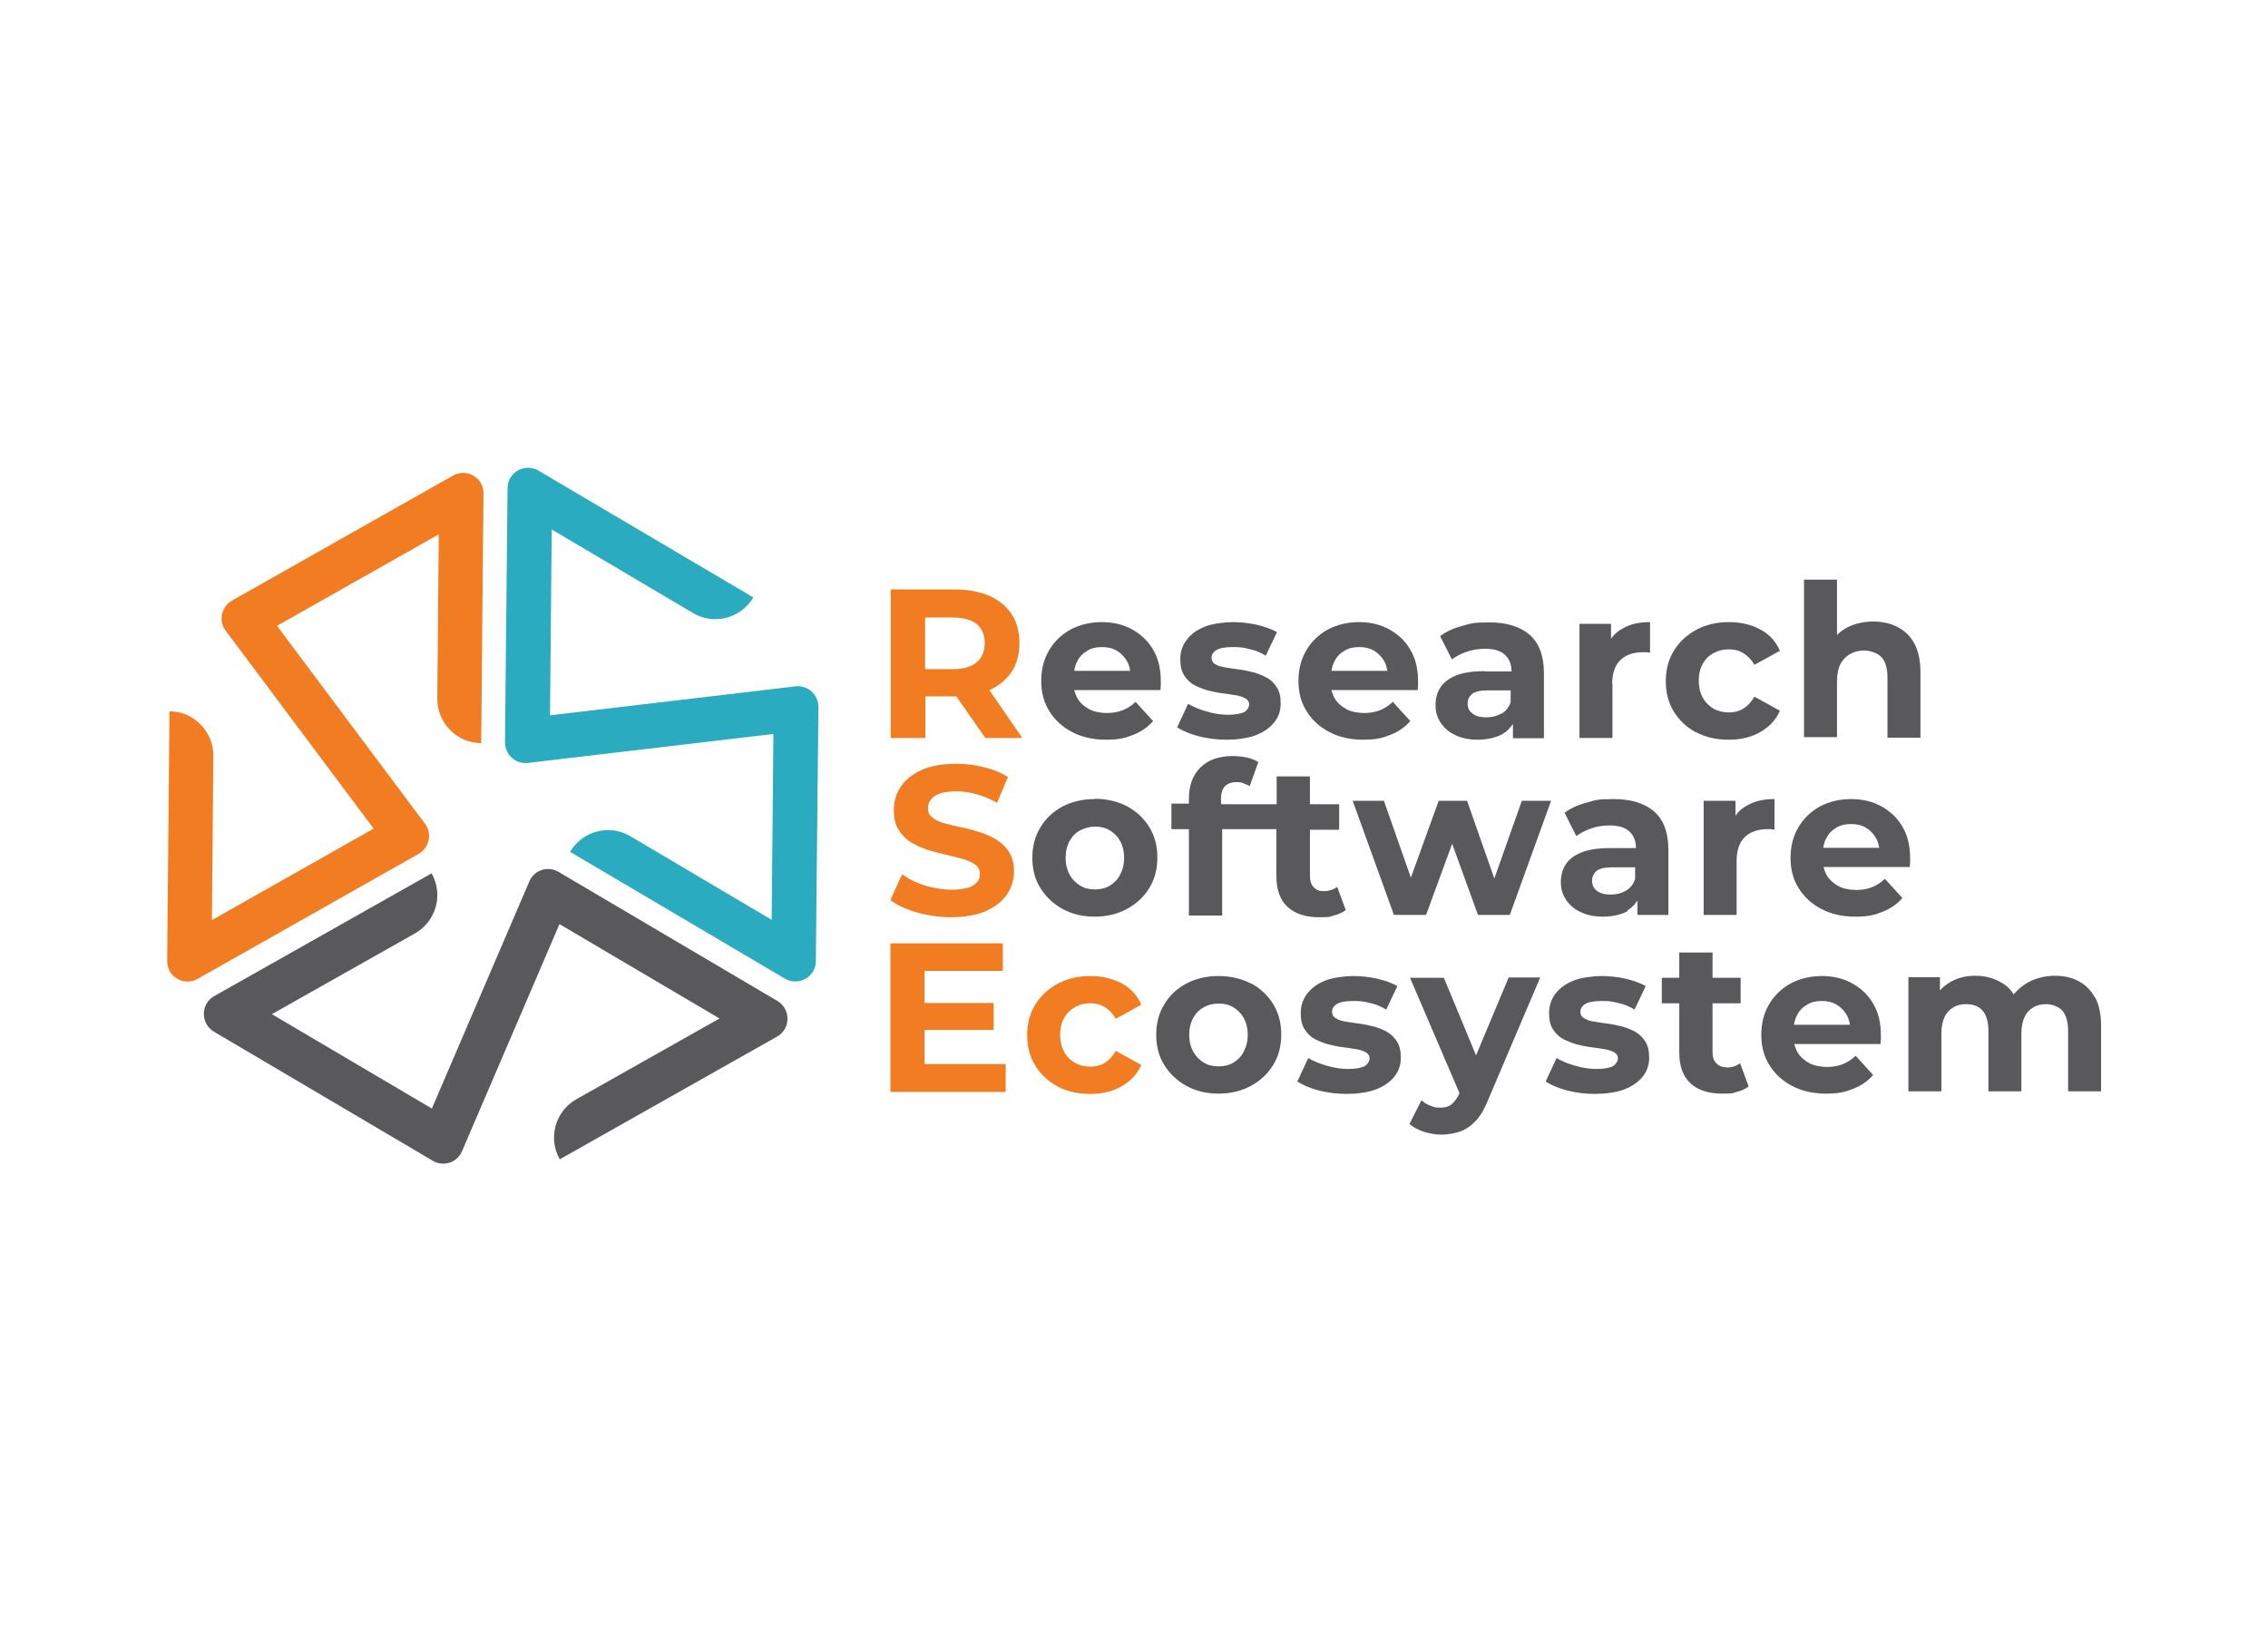
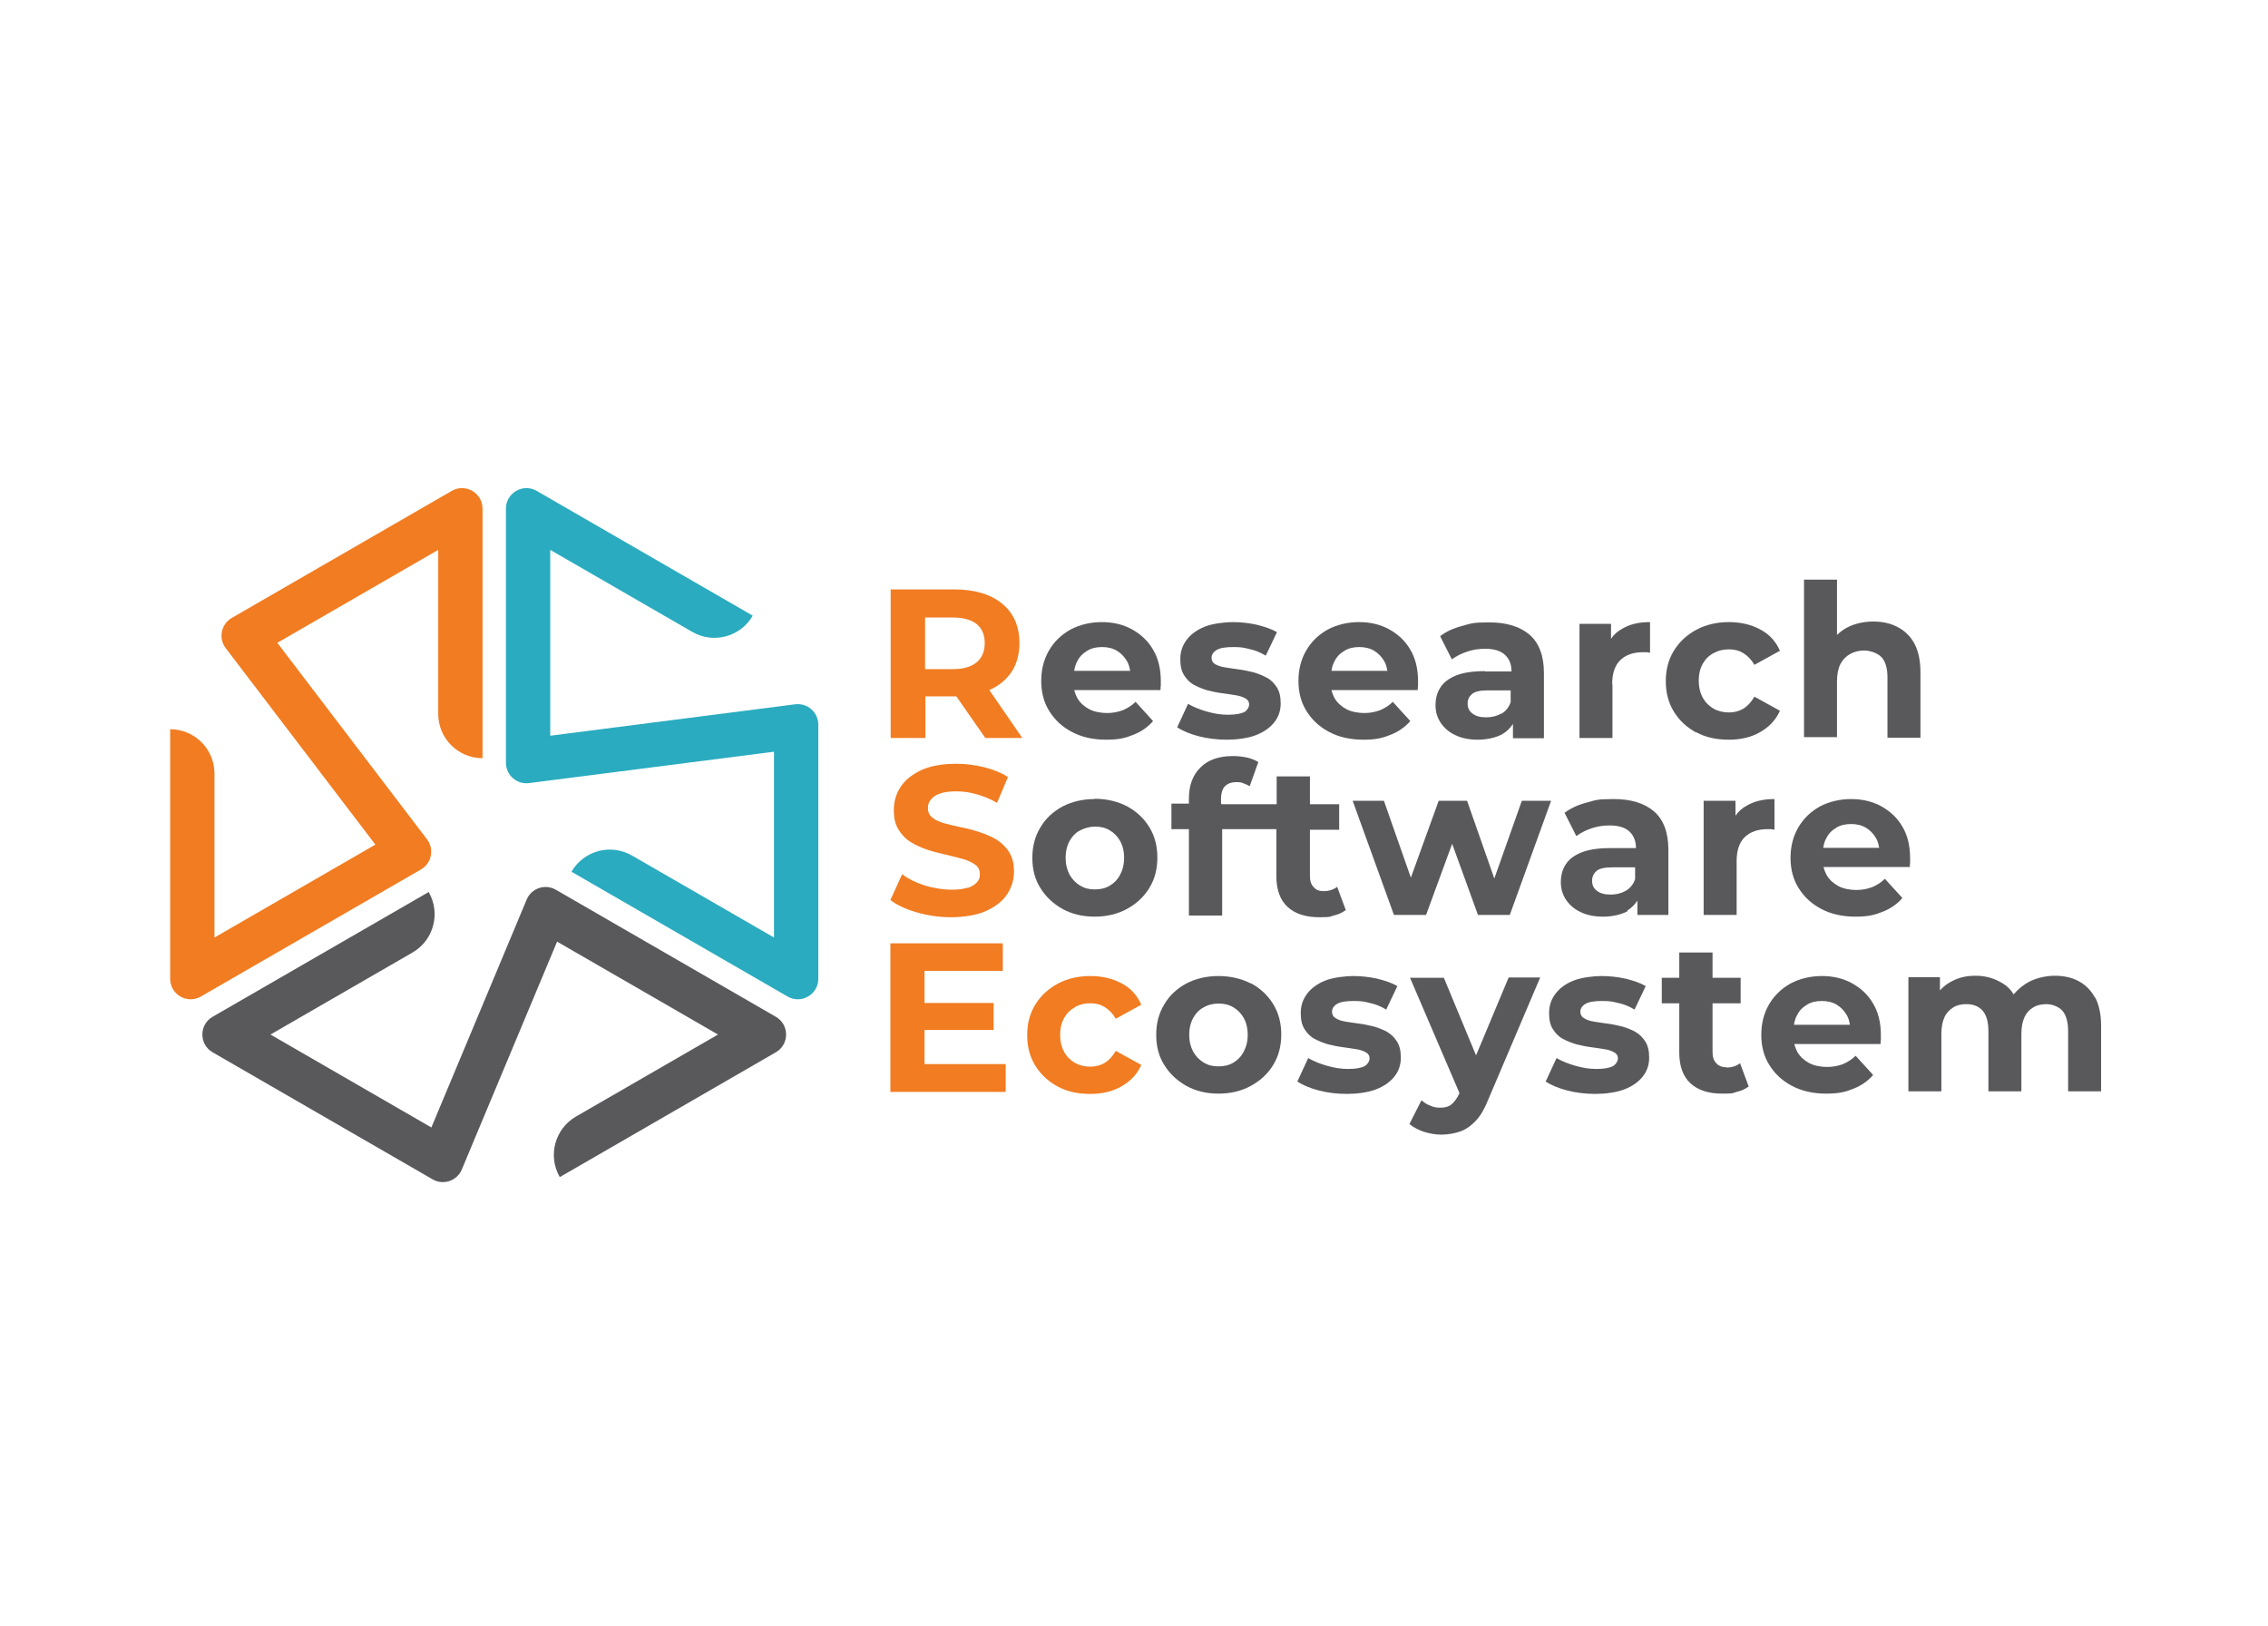
<svg xmlns="http://www.w3.org/2000/svg" id="Layer_1" version="1.1" viewBox="0 0 790.9 566.9">
  <defs>
    <style>
      .st0 {
        fill: #f17c21;
      }

      .st1 {
        fill: #2aabbf;
      }

      .st2 {
        fill: #59595c;
      }
    </style>
  </defs>
  <g>
    <path class="st0" d="M333.5,242.8l10.1,14.5h12.9l-11.5-16.7s0,0,0,0c3.4-1.5,5.9-3.6,7.8-6.4,1.8-2.8,2.7-6.1,2.7-10,0-5.8-2-10.4-6-13.7-4-3.3-9.6-5-16.8-5h-22.1v51.8h12.1v-14.5h10.4c.2,0,.3,0,.5,0ZM340.6,217.6c1.9,1.6,2.8,3.8,2.8,6.6s-.9,5.1-2.8,6.7c-1.9,1.6-4.6,2.4-8.3,2.4h-9.7v-18h9.7c3.7,0,6.4.8,8.3,2.3Z" />
    <path class="st2" d="M373.8,255.2c3.4,1.8,7.4,2.7,11.9,2.7s6.8-.6,9.5-1.7c2.8-1.1,5.1-2.7,6.9-4.8l-6.1-6.7c-1.3,1.3-2.8,2.2-4.4,2.9-1.6.6-3.4,1-5.5,1s-4.5-.4-6.2-1.3c-1.7-.9-3.1-2.1-4.1-3.7-.5-.9-.9-1.9-1.2-3h30.1c0-.5,0-1,.1-1.6,0-.6,0-1.1,0-1.5,0-4.3-.9-8-2.7-11-1.8-3.1-4.3-5.4-7.4-7.1-3.1-1.7-6.6-2.5-10.5-2.5s-7.7.9-10.9,2.6c-3.2,1.8-5.7,4.2-7.5,7.3-1.8,3.1-2.7,6.6-2.7,10.6s.9,7.5,2.8,10.5c1.9,3.1,4.5,5.5,7.9,7.3ZM379.1,226.9c1.5-.9,3.2-1.3,5.2-1.3s3.7.4,5.2,1.3c1.5.9,2.6,2.1,3.5,3.6.6,1,.9,2.2,1.1,3.4h-19.5c.2-1.2.5-2.4,1.1-3.4.8-1.6,2-2.8,3.5-3.6Z" />
    <path class="st2" d="M434,248.2c-1.1.6-3,1-5.7,1s-4.9-.4-7.4-1.1c-2.5-.7-4.7-1.6-6.6-2.7l-3.8,8.2c1.9,1.2,4.4,2.3,7.5,3.1,3.1.8,6.4,1.2,9.8,1.2s7.4-.5,10.2-1.6c2.8-1.1,4.9-2.6,6.4-4.5,1.5-1.9,2.2-4.1,2.2-6.5s-.4-4.1-1.3-5.6c-.9-1.4-2-2.6-3.5-3.4-1.5-.8-3-1.4-4.7-1.9-1.7-.4-3.4-.8-5.1-1-1.7-.2-3.3-.5-4.7-.7-1.4-.2-2.6-.6-3.5-1.1-.9-.5-1.3-1.3-1.3-2.3s.6-2,1.8-2.7c1.2-.7,3.1-1,5.8-1s3.6.2,5.6.7c2,.4,3.9,1.2,5.7,2.3l3.9-8.2c-1.9-1.1-4.3-1.9-7.1-2.6-2.8-.6-5.6-.9-8.3-.9s-7.1.5-9.8,1.6c-2.7,1.1-4.8,2.6-6.3,4.6s-2.2,4.2-2.2,6.7.4,4.1,1.3,5.6c.9,1.4,2,2.6,3.5,3.4,1.5.8,3,1.4,4.7,1.9,1.7.4,3.4.8,5.1,1,1.7.2,3.3.5,4.7.7,1.4.2,2.5.6,3.4,1.1.9.5,1.3,1.2,1.3,2.1s-.6,2-1.7,2.7Z" />
    <path class="st2" d="M463.5,255.2c3.4,1.8,7.4,2.7,11.9,2.7s6.8-.6,9.5-1.7c2.8-1.1,5.1-2.7,6.9-4.8l-6.1-6.7c-1.3,1.3-2.8,2.2-4.4,2.9-1.6.6-3.4,1-5.5,1s-4.5-.4-6.2-1.3c-1.7-.9-3.1-2.1-4.1-3.7-.5-.9-.9-1.9-1.2-3h30.1c0-.5,0-1,.1-1.6,0-.6,0-1.1,0-1.5,0-4.3-.9-8-2.7-11-1.8-3.1-4.3-5.4-7.4-7.1s-6.6-2.5-10.5-2.5-7.7.9-10.9,2.6c-3.2,1.8-5.7,4.2-7.5,7.3-1.8,3.1-2.7,6.6-2.7,10.6s.9,7.5,2.8,10.5c1.9,3.1,4.5,5.5,7.9,7.3ZM468.8,226.9c1.5-.9,3.2-1.3,5.2-1.3s3.7.4,5.2,1.3c1.5.9,2.6,2.1,3.5,3.6.6,1,.9,2.2,1.1,3.4h-19.5c.2-1.2.5-2.4,1.1-3.4.8-1.6,2-2.8,3.5-3.6Z" />
    <path class="st2" d="M517.7,234c-4.1,0-7.4.5-9.9,1.5-2.5,1-4.4,2.4-5.5,4.2-1.2,1.8-1.7,3.9-1.7,6.2s.6,4.3,1.8,6.1c1.2,1.8,2.9,3.3,5.1,4.3,2.2,1.1,4.9,1.6,7.9,1.6s6.4-.7,8.6-2c1.5-.9,2.7-2.1,3.6-3.5v5h10.8v-22.7c0-6.1-1.7-10.5-5-13.4-3.4-2.9-8.1-4.3-14.1-4.3s-6.3.4-9.3,1.2c-3.1.8-5.7,2-7.8,3.6l4.1,8.1c1.5-1.1,3.2-2,5.3-2.7,2-.7,4.1-1,6.3-1,3.1,0,5.4.7,6.9,2.1,1.5,1.4,2.3,3.3,2.3,5.8h0c0,0-9.1,0-9.1,0ZM523.5,248.8c-1.6.9-3.3,1.3-5.3,1.3s-3.5-.4-4.7-1.3c-1.2-.9-1.7-2-1.7-3.5s.5-2.4,1.5-3.3,2.9-1.3,5.6-1.3h7.9v4.1c-.6,1.8-1.7,3.2-3.3,4.1Z" />
    <path class="st2" d="M562.2,238.5c0-3.8,1-6.6,2.9-8.4,1.9-1.8,4.5-2.7,7.8-2.7s.8,0,1.2,0c.4,0,.8.1,1.3.2v-10.7c-3.8,0-6.9.7-9.5,2.2-1.7.9-3.1,2.1-4.1,3.6v-5.2h-11v39.8h11.5v-18.8Z" />
    <path class="st2" d="M591.5,255.3c3.3,1.8,7.1,2.6,11.4,2.6s7.9-.9,11-2.7c3.1-1.8,5.4-4.2,6.8-7.4l-8.9-4.9c-1.1,1.9-2.4,3.3-3.9,4.2-1.5.9-3.2,1.3-5,1.3s-3.7-.4-5.3-1.3c-1.6-.9-2.8-2.1-3.8-3.8-.9-1.7-1.4-3.6-1.4-6s.5-4.3,1.4-5.9c.9-1.6,2.2-2.9,3.8-3.7,1.6-.9,3.3-1.3,5.3-1.3s3.5.4,5,1.3c1.5.9,2.8,2.2,3.9,4.1l8.9-4.9c-1.4-3.2-3.6-5.7-6.8-7.4-3.1-1.7-6.8-2.6-11-2.6s-8.1.9-11.4,2.7c-3.3,1.8-5.9,4.2-7.8,7.3-1.9,3.1-2.8,6.6-2.8,10.6s.9,7.5,2.8,10.6c1.9,3.1,4.5,5.5,7.8,7.3Z" />
    <path class="st2" d="M640.6,237.6c0-2.5.4-4.5,1.2-6.1.8-1.5,2-2.7,3.4-3.5,1.5-.8,3.1-1.2,4.9-1.2s4.6.8,6,2.3c1.4,1.5,2.1,3.9,2.1,7.1v21h11.5v-22.8c0-4-.7-7.4-2.1-10-1.4-2.6-3.4-4.5-5.9-5.8-2.5-1.3-5.3-1.9-8.5-1.9s-6.4.7-9.1,2.1c-1.3.7-2.5,1.6-3.5,2.6v-19.3h-11.5v54.9h11.5v-19.7Z" />
  </g>
  <g>
    <path class="st0" d="M337.4,309.5c-1.5.5-3.4.7-5.7.7s-6.2-.5-9.3-1.5c-3.1-1-5.7-2.3-7.8-3.9l-4.1,9c2.3,1.8,5.4,3.2,9.2,4.3,3.8,1.1,7.8,1.7,12,1.7s9-.7,12.2-2.2c3.3-1.5,5.7-3.4,7.3-5.8,1.6-2.4,2.4-5.1,2.4-8s-.6-4.9-1.7-6.7c-1.1-1.8-2.6-3.2-4.3-4.3-1.8-1.1-3.7-1.9-5.8-2.6-2.1-.7-4.3-1.3-6.4-1.7-2.2-.5-4.1-.9-5.9-1.4-1.8-.5-3.2-1.1-4.3-2-1.1-.8-1.6-1.9-1.6-3.3s.3-2.1,1-3c.7-.9,1.7-1.6,3.1-2.1,1.4-.5,3.3-.8,5.7-.8s4.6.3,7.1,1c2.5.7,4.9,1.7,7.2,3l3.8-9c-2.4-1.5-5.1-2.6-8.3-3.4-3.2-.8-6.4-1.2-9.7-1.2-4.9,0-8.9.7-12.2,2.2-3.2,1.5-5.6,3.4-7.2,5.8-1.6,2.4-2.4,5.1-2.4,8.1s.5,5,1.6,6.8,2.5,3.3,4.3,4.4c1.8,1.1,3.8,2,5.9,2.7,2.1.7,4.3,1.2,6.4,1.7,2.1.5,4.1,1,5.9,1.5,1.8.5,3.2,1.2,4.3,2,1.1.8,1.6,1.9,1.6,3.3s-.3,2-1,2.8c-.7.8-1.8,1.5-3.2,2Z" />
    <path class="st2" d="M381.7,278.6c-4.2,0-7.9.9-11.2,2.6-3.3,1.8-5.9,4.2-7.7,7.3-1.9,3.1-2.8,6.6-2.8,10.6s.9,7.5,2.8,10.5c1.9,3.1,4.5,5.5,7.7,7.3,3.3,1.8,7,2.7,11.2,2.7s8-.9,11.3-2.7,5.9-4.2,7.8-7.3c1.9-3.1,2.8-6.6,2.8-10.6s-.9-7.5-2.8-10.6c-1.9-3.1-4.5-5.5-7.8-7.3-3.3-1.7-7.1-2.6-11.3-2.6ZM390.6,305c-.9,1.7-2.1,2.9-3.6,3.8s-3.2,1.3-5.2,1.3-3.6-.4-5.1-1.3-2.7-2.1-3.7-3.8c-.9-1.7-1.4-3.7-1.4-5.9s.5-4.3,1.4-5.9c.9-1.6,2.1-2.9,3.7-3.7s3.3-1.3,5.2-1.3,3.6.4,5.1,1.3,2.7,2.1,3.6,3.7c.9,1.6,1.4,3.6,1.4,5.9s-.5,4.2-1.4,5.9Z" />
    <path class="st2" d="M425.8,280.1v-1.6c0-2,.5-3.5,1.4-4.4.9-.9,2.2-1.4,3.9-1.4s1.7.1,2.5.4,1.5.6,2.2,1l3-8.4c-1.1-.7-2.4-1.2-4-1.6-1.6-.3-3.2-.5-4.8-.5-4.9,0-8.7,1.3-11.4,4-2.7,2.7-4,6.3-4,10.8v1.8h-6.1v8.9h6.1v30.1h11.6v-30.1h18.9v16.4c0,4.7,1.3,8.3,3.9,10.7,2.6,2.4,6.3,3.6,11,3.6s3.5-.2,5.1-.6c1.7-.4,3-1,4.2-1.9l-3-8.1c-1.3,1-2.9,1.5-4.7,1.5s-2.7-.5-3.5-1.4c-.9-.9-1.3-2.2-1.3-3.9v-16.1h10.2v-8.9h-10.2v-9.7h-11.6v9.7h-19.2Z" />
    <polygon class="st2" points="521.1 306.3 511.6 279.2 501.7 279.2 492 306 482.6 279.2 471.7 279.2 486.1 319 497.3 319 506.4 294.2 515.4 319 526.5 319 540.9 279.2 530.7 279.2 521.1 306.3" />
    <path class="st2" d="M567.4,317.5c1.5-.9,2.7-2.1,3.6-3.5v5h10.8v-22.7c0-6.1-1.7-10.5-5-13.4-3.4-2.9-8.1-4.3-14.1-4.3s-6.3.4-9.3,1.2c-3.1.8-5.7,2-7.8,3.6l4.1,8.1c1.5-1.1,3.2-2,5.3-2.7,2-.7,4.1-1,6.3-1,3.1,0,5.4.7,6.9,2.1,1.5,1.4,2.3,3.3,2.3,5.8h0c0,0-9.1,0-9.1,0-4.1,0-7.4.5-9.9,1.5-2.5,1-4.4,2.4-5.5,4.2-1.2,1.8-1.7,3.9-1.7,6.2s.6,4.3,1.8,6.1c1.2,1.8,2.9,3.3,5.1,4.3,2.2,1.1,4.9,1.6,7.9,1.6s6.4-.7,8.6-2ZM555.2,307c0-1.3.5-2.4,1.5-3.3,1-.9,2.9-1.3,5.6-1.3h7.9v4.1c-.6,1.8-1.7,3.2-3.3,4.1s-3.3,1.3-5.3,1.3-3.5-.4-4.7-1.3c-1.2-.9-1.7-2-1.7-3.5Z" />
    <path class="st2" d="M594.1,279.2v39.8h11.5v-18.8c0-3.8,1-6.6,2.9-8.4,1.9-1.8,4.5-2.7,7.8-2.7s.8,0,1.2,0c.4,0,.8.1,1.3.2v-10.7c-3.8,0-6.9.7-9.5,2.2-1.7.9-3.1,2.1-4.1,3.6v-5.2h-11Z" />
    <path class="st2" d="M656.5,317.9c2.8-1.1,5.1-2.7,6.9-4.8l-6.1-6.7c-1.3,1.3-2.8,2.2-4.4,2.9-1.6.6-3.4,1-5.5,1s-4.5-.4-6.2-1.3c-1.7-.9-3.1-2.1-4.1-3.7-.5-.9-.9-1.9-1.2-3h30.1c0-.5,0-1,.1-1.6,0-.6,0-1.1,0-1.5,0-4.3-.9-8-2.7-11-1.8-3.1-4.3-5.4-7.4-7.1-3.1-1.7-6.6-2.5-10.5-2.5s-7.7.9-10.9,2.6c-3.2,1.8-5.7,4.2-7.5,7.3-1.8,3.1-2.7,6.6-2.7,10.6s.9,7.5,2.8,10.5c1.9,3.1,4.5,5.5,7.9,7.3,3.4,1.8,7.4,2.7,11.9,2.7s6.8-.6,9.5-1.7ZM640.3,288.6c1.5-.9,3.2-1.3,5.2-1.3s3.7.4,5.2,1.3c1.5.9,2.6,2.1,3.5,3.6.6,1,.9,2.2,1.1,3.4h-19.5c.2-1.2.5-2.4,1.1-3.4.8-1.6,2-2.8,3.5-3.6Z" />
  </g>
  <g>
    <polygon class="st0" points="322.4 359.1 346.5 359.1 346.5 349.7 322.4 349.7 322.4 338.5 349.7 338.5 349.7 328.9 310.5 328.9 310.5 380.7 350.7 380.7 350.7 371 322.4 371 322.4 359.1" />
    <path class="st0" d="M374.9,351.1c1.6-.9,3.3-1.3,5.3-1.3s3.5.4,5,1.3c1.5.9,2.8,2.2,3.9,4.1l8.9-4.9c-1.4-3.2-3.6-5.7-6.8-7.4-3.1-1.7-6.8-2.6-11-2.6s-8.1.9-11.4,2.7c-3.3,1.8-5.9,4.2-7.8,7.3-1.9,3.1-2.8,6.6-2.8,10.6s.9,7.5,2.8,10.6c1.9,3.1,4.5,5.5,7.8,7.3,3.3,1.8,7.1,2.6,11.4,2.6s7.9-.9,11-2.7c3.1-1.8,5.4-4.2,6.8-7.4l-8.9-4.9c-1.1,1.9-2.4,3.3-3.9,4.2-1.5.9-3.2,1.3-5,1.3s-3.7-.4-5.3-1.3c-1.6-.9-2.8-2.1-3.8-3.8-.9-1.7-1.4-3.6-1.4-6s.5-4.3,1.4-5.9c.9-1.6,2.2-2.9,3.8-3.7Z" />
    <path class="st2" d="M436.2,342.9c-3.3-1.7-7.1-2.6-11.3-2.6s-7.9.9-11.2,2.6c-3.3,1.8-5.9,4.2-7.7,7.3-1.9,3.1-2.8,6.6-2.8,10.6s.9,7.5,2.8,10.5c1.9,3.1,4.5,5.5,7.7,7.3,3.3,1.8,7,2.7,11.2,2.7s8-.9,11.3-2.7c3.3-1.8,5.9-4.2,7.8-7.3,1.9-3.1,2.8-6.6,2.8-10.6s-.9-7.5-2.8-10.6c-1.9-3.1-4.5-5.5-7.8-7.3ZM433.7,366.7c-.9,1.7-2.1,2.9-3.6,3.8-1.5.9-3.2,1.3-5.2,1.3s-3.6-.4-5.1-1.3c-1.5-.9-2.7-2.1-3.7-3.8-.9-1.7-1.4-3.7-1.4-5.9s.5-4.3,1.4-5.9c.9-1.6,2.1-2.9,3.7-3.7,1.5-.9,3.3-1.3,5.2-1.3s3.6.4,5.1,1.3c1.5.9,2.7,2.1,3.6,3.7.9,1.6,1.4,3.6,1.4,5.9s-.5,4.2-1.4,5.9Z" />
    <path class="st2" d="M483.8,359.8c-1.5-.8-3-1.4-4.7-1.9-1.7-.4-3.4-.8-5.1-1-1.7-.2-3.3-.5-4.7-.7-1.4-.2-2.6-.6-3.5-1.2-.9-.5-1.3-1.3-1.3-2.3s.6-2,1.8-2.7,3.1-1,5.8-1,3.6.2,5.6.7c2,.4,3.9,1.2,5.7,2.3l3.9-8.2c-1.9-1.1-4.3-1.9-7.1-2.6-2.8-.6-5.6-.9-8.3-.9s-7.1.5-9.8,1.6c-2.7,1.1-4.8,2.6-6.3,4.6-1.5,2-2.2,4.2-2.2,6.7s.4,4.1,1.3,5.6c.9,1.4,2,2.6,3.5,3.4s3,1.4,4.7,1.9c1.7.4,3.4.8,5.1,1,1.7.2,3.3.5,4.7.7,1.4.2,2.5.6,3.4,1.1.9.5,1.3,1.2,1.3,2.1s-.6,2-1.7,2.7c-1.1.6-3,1-5.7,1s-4.9-.4-7.4-1.1c-2.5-.7-4.7-1.6-6.6-2.7l-3.8,8.2c1.9,1.2,4.4,2.3,7.5,3.1,3.1.8,6.4,1.2,9.8,1.2s7.4-.5,10.2-1.6c2.8-1.1,4.9-2.6,6.4-4.5,1.5-1.9,2.2-4.1,2.2-6.5s-.4-4.1-1.3-5.6c-.9-1.4-2-2.6-3.5-3.4Z" />
    <path class="st2" d="M514.7,367.9l-11.2-27h-11.8l17.2,40.1v.3c-.9,1.8-1.8,3-2.8,3.8s-2.2,1.1-3.8,1.1-2.4-.2-3.5-.7c-1.2-.4-2.2-1.1-3.1-1.9l-4.2,8.3c1.3,1.1,3,2,5,2.7,2,.6,4,1,6.1,1s4.6-.4,6.6-1.1c2-.7,3.8-2,5.5-3.8,1.7-1.8,3.1-4.3,4.4-7.6l18-42.3h-11l-11.3,27Z" />
    <path class="st2" d="M570.4,359.8c-1.5-.8-3-1.4-4.7-1.9-1.7-.4-3.4-.8-5.1-1-1.7-.2-3.3-.5-4.7-.7-1.4-.2-2.6-.6-3.5-1.2-.9-.5-1.3-1.3-1.3-2.3s.6-2,1.8-2.7c1.2-.7,3.1-1,5.8-1s3.6.2,5.6.7c2,.4,3.9,1.2,5.7,2.3l3.9-8.2c-1.9-1.1-4.3-1.9-7.1-2.6-2.8-.6-5.6-.9-8.3-.9s-7.1.5-9.8,1.6c-2.7,1.1-4.8,2.6-6.3,4.6-1.5,2-2.2,4.2-2.2,6.7s.4,4.1,1.3,5.6c.9,1.4,2,2.6,3.5,3.4s3,1.4,4.7,1.9c1.7.4,3.4.8,5.1,1,1.7.2,3.3.5,4.7.7,1.4.2,2.5.6,3.4,1.1.9.5,1.3,1.2,1.3,2.1s-.6,2-1.7,2.7c-1.1.6-3,1-5.7,1s-4.9-.4-7.4-1.1c-2.5-.7-4.7-1.6-6.6-2.7l-3.8,8.2c1.9,1.2,4.4,2.3,7.5,3.1,3.1.8,6.4,1.2,9.8,1.2s7.4-.5,10.2-1.6c2.8-1.1,4.9-2.6,6.4-4.5,1.5-1.9,2.2-4.1,2.2-6.5s-.4-4.1-1.3-5.6c-.9-1.4-2-2.6-3.5-3.4Z" />
    <path class="st2" d="M602,372.1c-1.5,0-2.7-.5-3.5-1.4-.9-.9-1.3-2.2-1.3-3.9v-17h9.8v-8.9h-9.8v-8.8h-11.6v8.8h-6.1v8.9h6.1v17.2c0,4.7,1.3,8.3,3.9,10.7,2.6,2.4,6.3,3.6,11,3.6s3.5-.2,5.1-.6c1.7-.4,3-1,4.2-1.9l-3-8.1c-1.3,1-2.9,1.5-4.7,1.5Z" />
    <path class="st2" d="M645.8,342.8c-3.1-1.7-6.6-2.5-10.5-2.5s-7.7.9-10.9,2.6c-3.2,1.8-5.7,4.2-7.5,7.3-1.8,3.1-2.7,6.6-2.7,10.6s.9,7.5,2.8,10.5c1.9,3.1,4.5,5.5,7.9,7.3,3.4,1.8,7.4,2.7,11.9,2.7s6.8-.6,9.5-1.7c2.8-1.1,5.1-2.7,6.9-4.8l-6.1-6.7c-1.3,1.3-2.8,2.2-4.4,2.9-1.6.6-3.4,1-5.5,1s-4.5-.4-6.2-1.3c-1.7-.9-3.1-2.1-4.1-3.7-.5-.9-.9-1.9-1.2-3h30.1c0-.5,0-1,.1-1.6,0-.6,0-1.1,0-1.5,0-4.3-.9-8-2.7-11-1.8-3.1-4.3-5.4-7.4-7.1ZM630.1,350.3c1.5-.9,3.2-1.3,5.2-1.3s3.7.4,5.2,1.3c1.5.9,2.6,2.1,3.5,3.6.6,1,.9,2.2,1.1,3.4h-19.5c.2-1.2.5-2.4,1.1-3.4.8-1.6,2-2.8,3.5-3.6Z" />
    <path class="st2" d="M730.6,347.9c-1.4-2.6-3.3-4.5-5.7-5.8-2.4-1.3-5.2-1.9-8.4-1.9s-7.2.9-10.1,2.8c-1.7,1.1-3,2.3-4.2,3.7-.9-1.5-2.1-2.8-3.6-3.7-2.8-1.8-6-2.8-9.6-2.8s-6.1.7-8.7,2.1c-1.5.8-2.7,1.8-3.8,3v-4.6h-11v39.8h11.5v-20c0-2.4.4-4.4,1.1-5.9.7-1.5,1.8-2.6,3.1-3.4s2.8-1.1,4.5-1.1c2.5,0,4.4.8,5.7,2.3,1.3,1.5,2,3.9,2,7.1v21h11.5v-20c0-2.4.4-4.4,1.1-5.9.7-1.5,1.7-2.6,3.1-3.4,1.3-.8,2.9-1.1,4.6-1.1s4.2.8,5.5,2.3c1.3,1.5,2,3.9,2,7.1v21h11.5v-22.8c0-4-.7-7.4-2.1-10Z" />
  </g>
  <g>
-     <path class="st2" d="M150.9,404.7l-76.3-45c-4.7-2.8-4.7-9.7.1-12.4l75.8-42.8h0c4.2,7.4,1.6,16.8-5.9,21l-49.8,28.1,55.8,32.9,34-79.2c1.7-4,6.5-5.5,10.2-3.3l76.3,45c4.7,2.8,4.7,9.7-.1,12.4l-75.8,42.8h0c-4.2-7.4-1.6-16.8,5.9-21l49.8-28.1-55.8-32.9-34,79.2c-1.7,4-6.5,5.5-10.2,3.3Z" />
+     <path class="st2" d="M193.83,310.21L270.55,354.51C275.32,357.26 275.32,364.14 270.55,366.89L195.21,410.4C190.94,403.01 193.47,393.56 200.86,389.29L250.38,360.7L194.27,328.31L161.04,407.76C159.38,411.73 154.6,413.35 150.87,411.19L74.14,366.89C69.38,364.14 69.38,357.26 74.14,354.51L149.49,311.01C153.76,318.4 151.23,327.85 143.84,332.11L94.32,360.7L150.43,393.1L183.66,313.65C185.32,309.67 190.1,308.06 193.83,310.21Z" />
    <g>
-       <path class="st0" d="M146,297.7l-77.1,43.6c-4.8,2.7-10.7-.8-10.6-6.3l.8-87h0c8.5,0,15.4,7.1,15.3,15.6l-.5,57.2,56.4-31.9-51.6-69c-2.6-3.4-1.5-8.4,2.2-10.5l77.1-43.6c4.8-2.7,10.7.8,10.6,6.3l-.8,87h0c-8.5,0-15.4-7.1-15.3-15.6l.5-57.2-56.4,31.9,51.6,69c2.6,3.4,1.5,8.4-2.2,10.5Z" />
-       <path class="st1" d="M285.4,246.5l-.9,88.6c0,5.5-6,8.9-10.8,6.1l-74.9-44.2h0c4.3-7.3,13.8-9.8,21.1-5.4l49.2,29.1.6-64.8-85.6,10.1c-4.3.5-8-2.9-8-7.2l.9-88.6c0-5.5,6-8.9,10.8-6.1l74.9,44.2h0c-4.3,7.3-13.8,9.8-21.1,5.4l-49.2-29.1-.6,64.8,85.6-10.1c4.3-.5,8,2.9,8,7.2Z" />
+       <path class="st0" d="M146.79,303.15L70.06,347.44C65.3,350.2 59.34,346.76 59.34,341.25L59.34,254.25C67.87,254.25 74.79,261.16 74.79,269.7L74.79,326.87L130.9,294.48L78.71,225.98C76.09,222.55 77.09,217.61 80.82,215.45L157.54,171.15C162.31,168.4 168.27,171.84 168.27,177.35L168.27,264.35C159.74,264.35 152.82,257.44 152.82,248.9L152.82,191.72L96.71,224.12L148.9,292.62C151.52,296.05 150.52,300.99 146.79,303.15Z" />
+       <path class="st1" d="M176.43,265.94L176.43,177.35C176.43,171.84 182.39,168.4 187.15,171.15L262.5,214.66C258.24,222.05 248.79,224.58 241.4,220.31L191.88,191.72L191.88,256.51L277.3,245.56C281.58,245.02 285.36,248.35 285.36,252.66L285.36,341.25C285.36,346.76 279.4,350.2 274.64,347.44L199.29,303.94C203.55,296.55 213,294.02 220.39,298.29L269.91,326.87L269.91,262.09L184.49,273.03C180.21,273.58 176.43,270.25 176.43,265.94Z" />
    </g>
  </g>
</svg>
